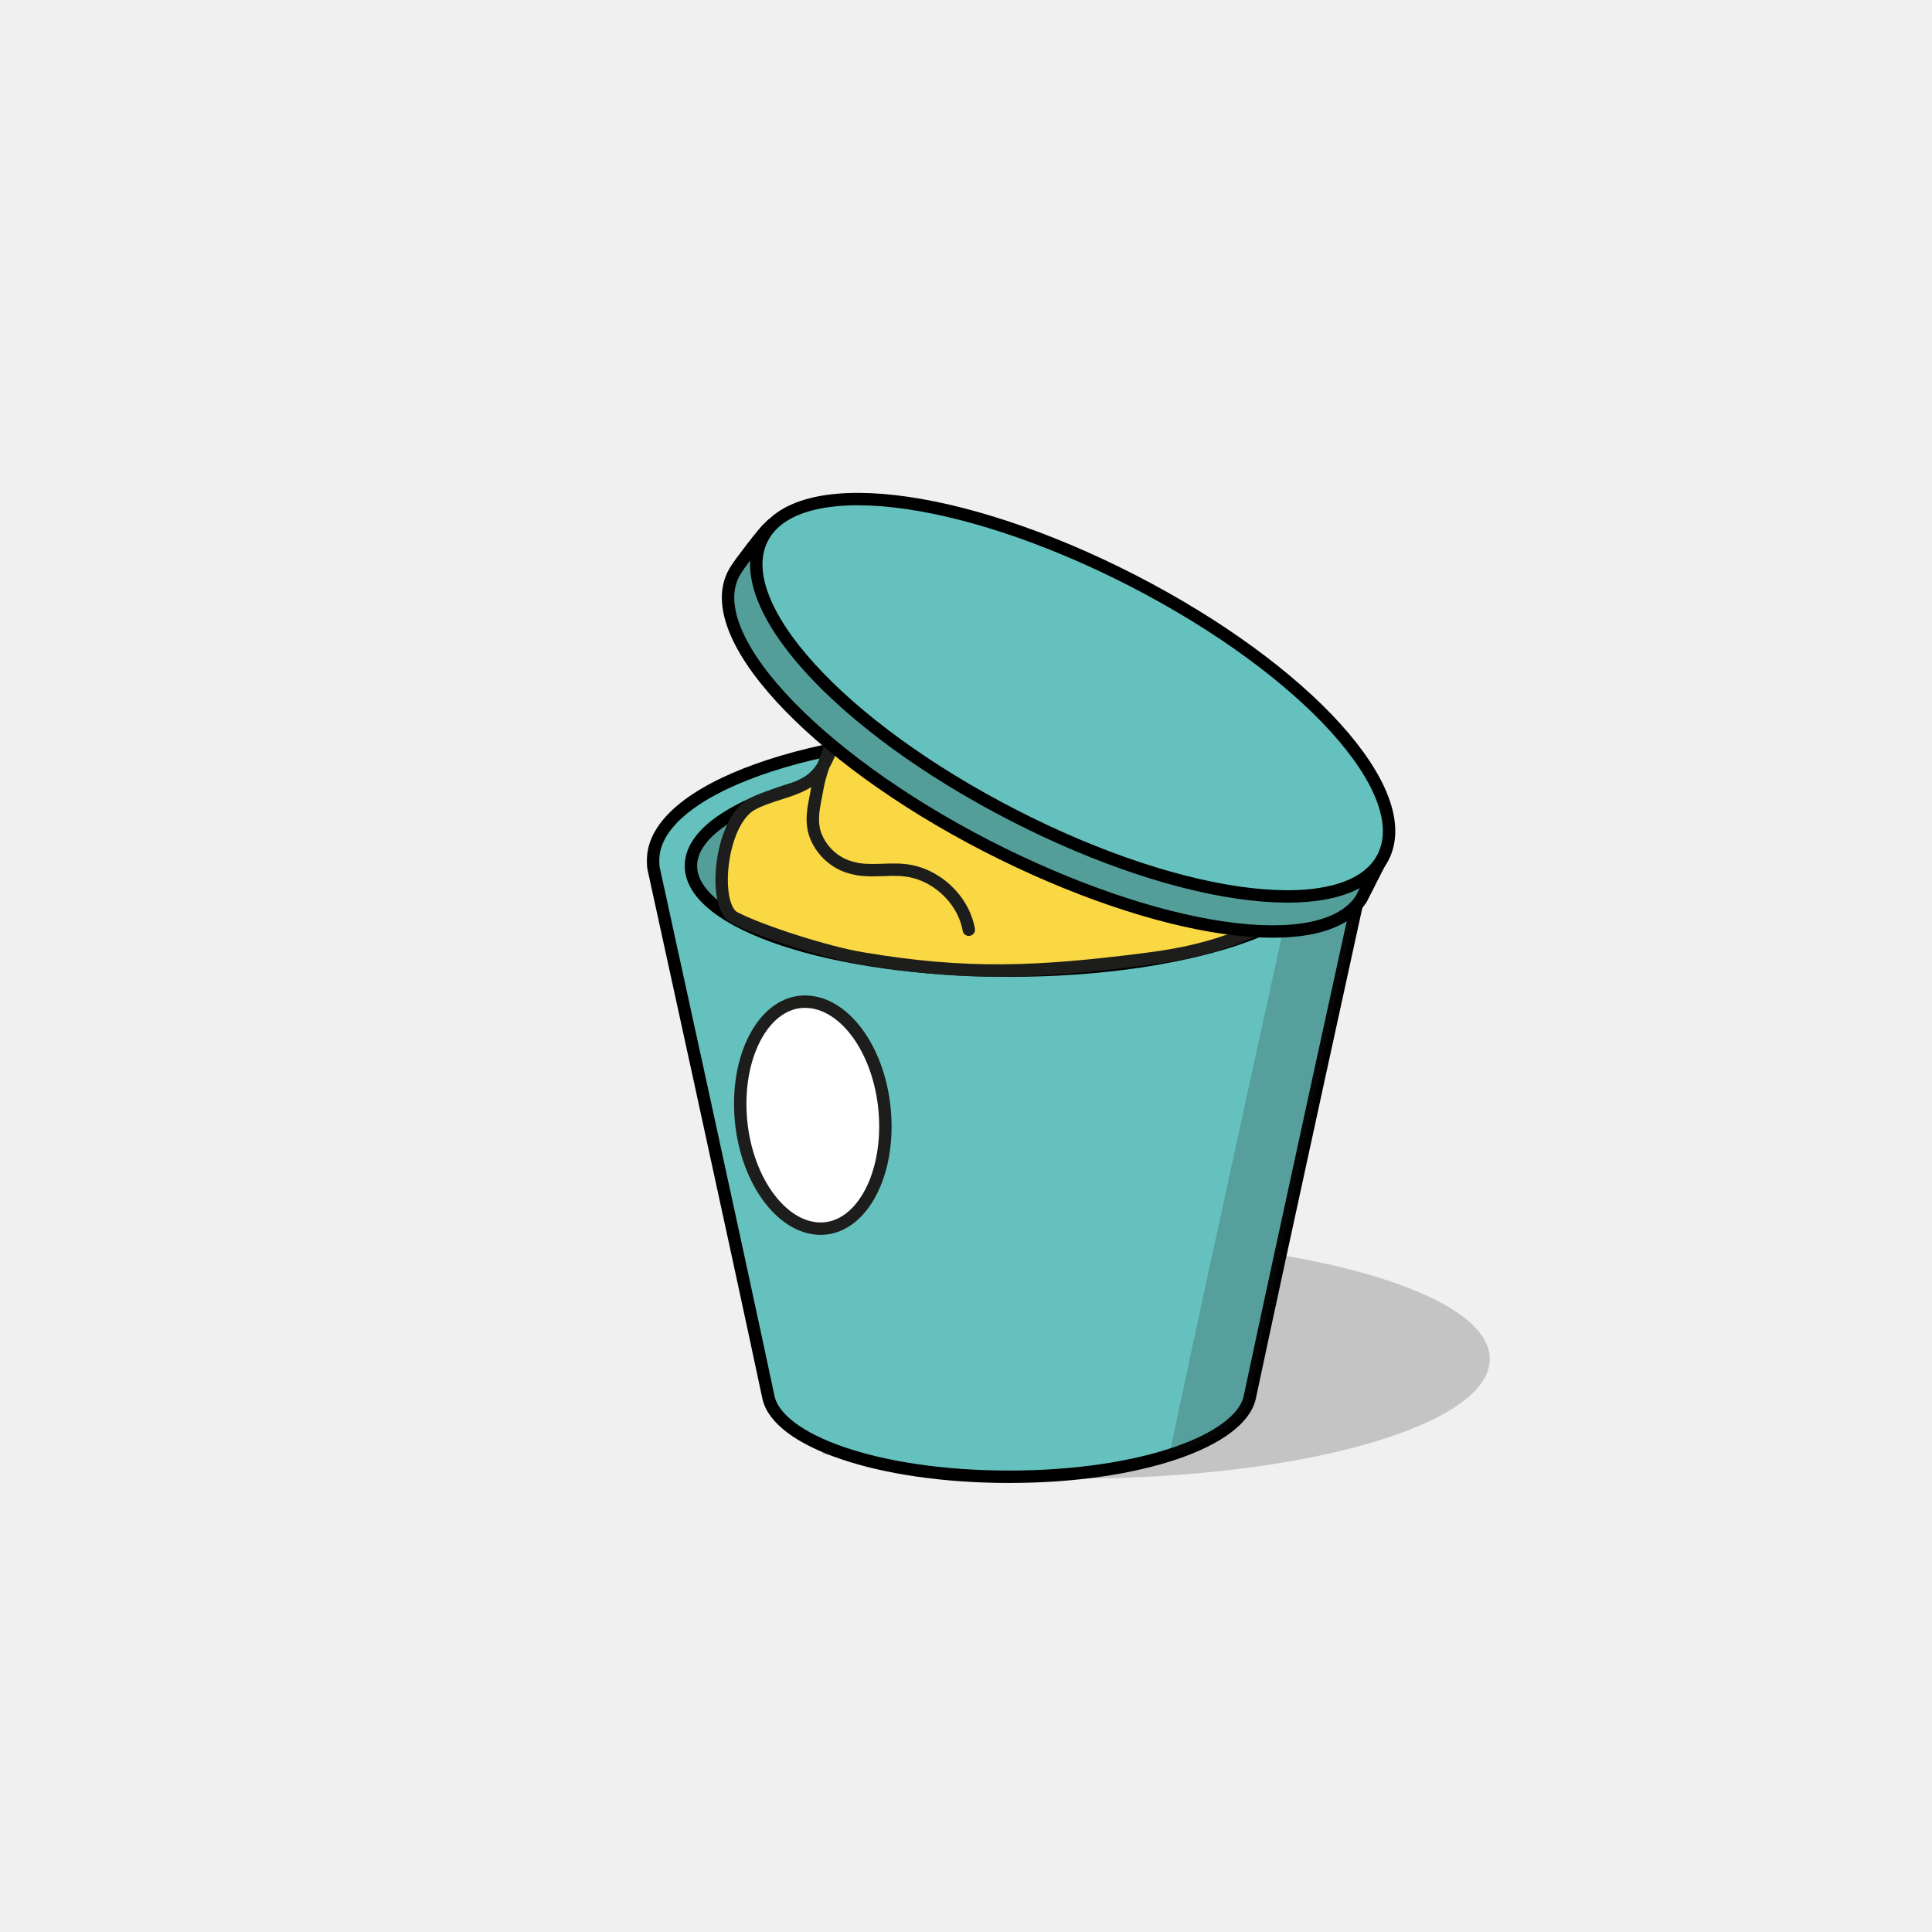
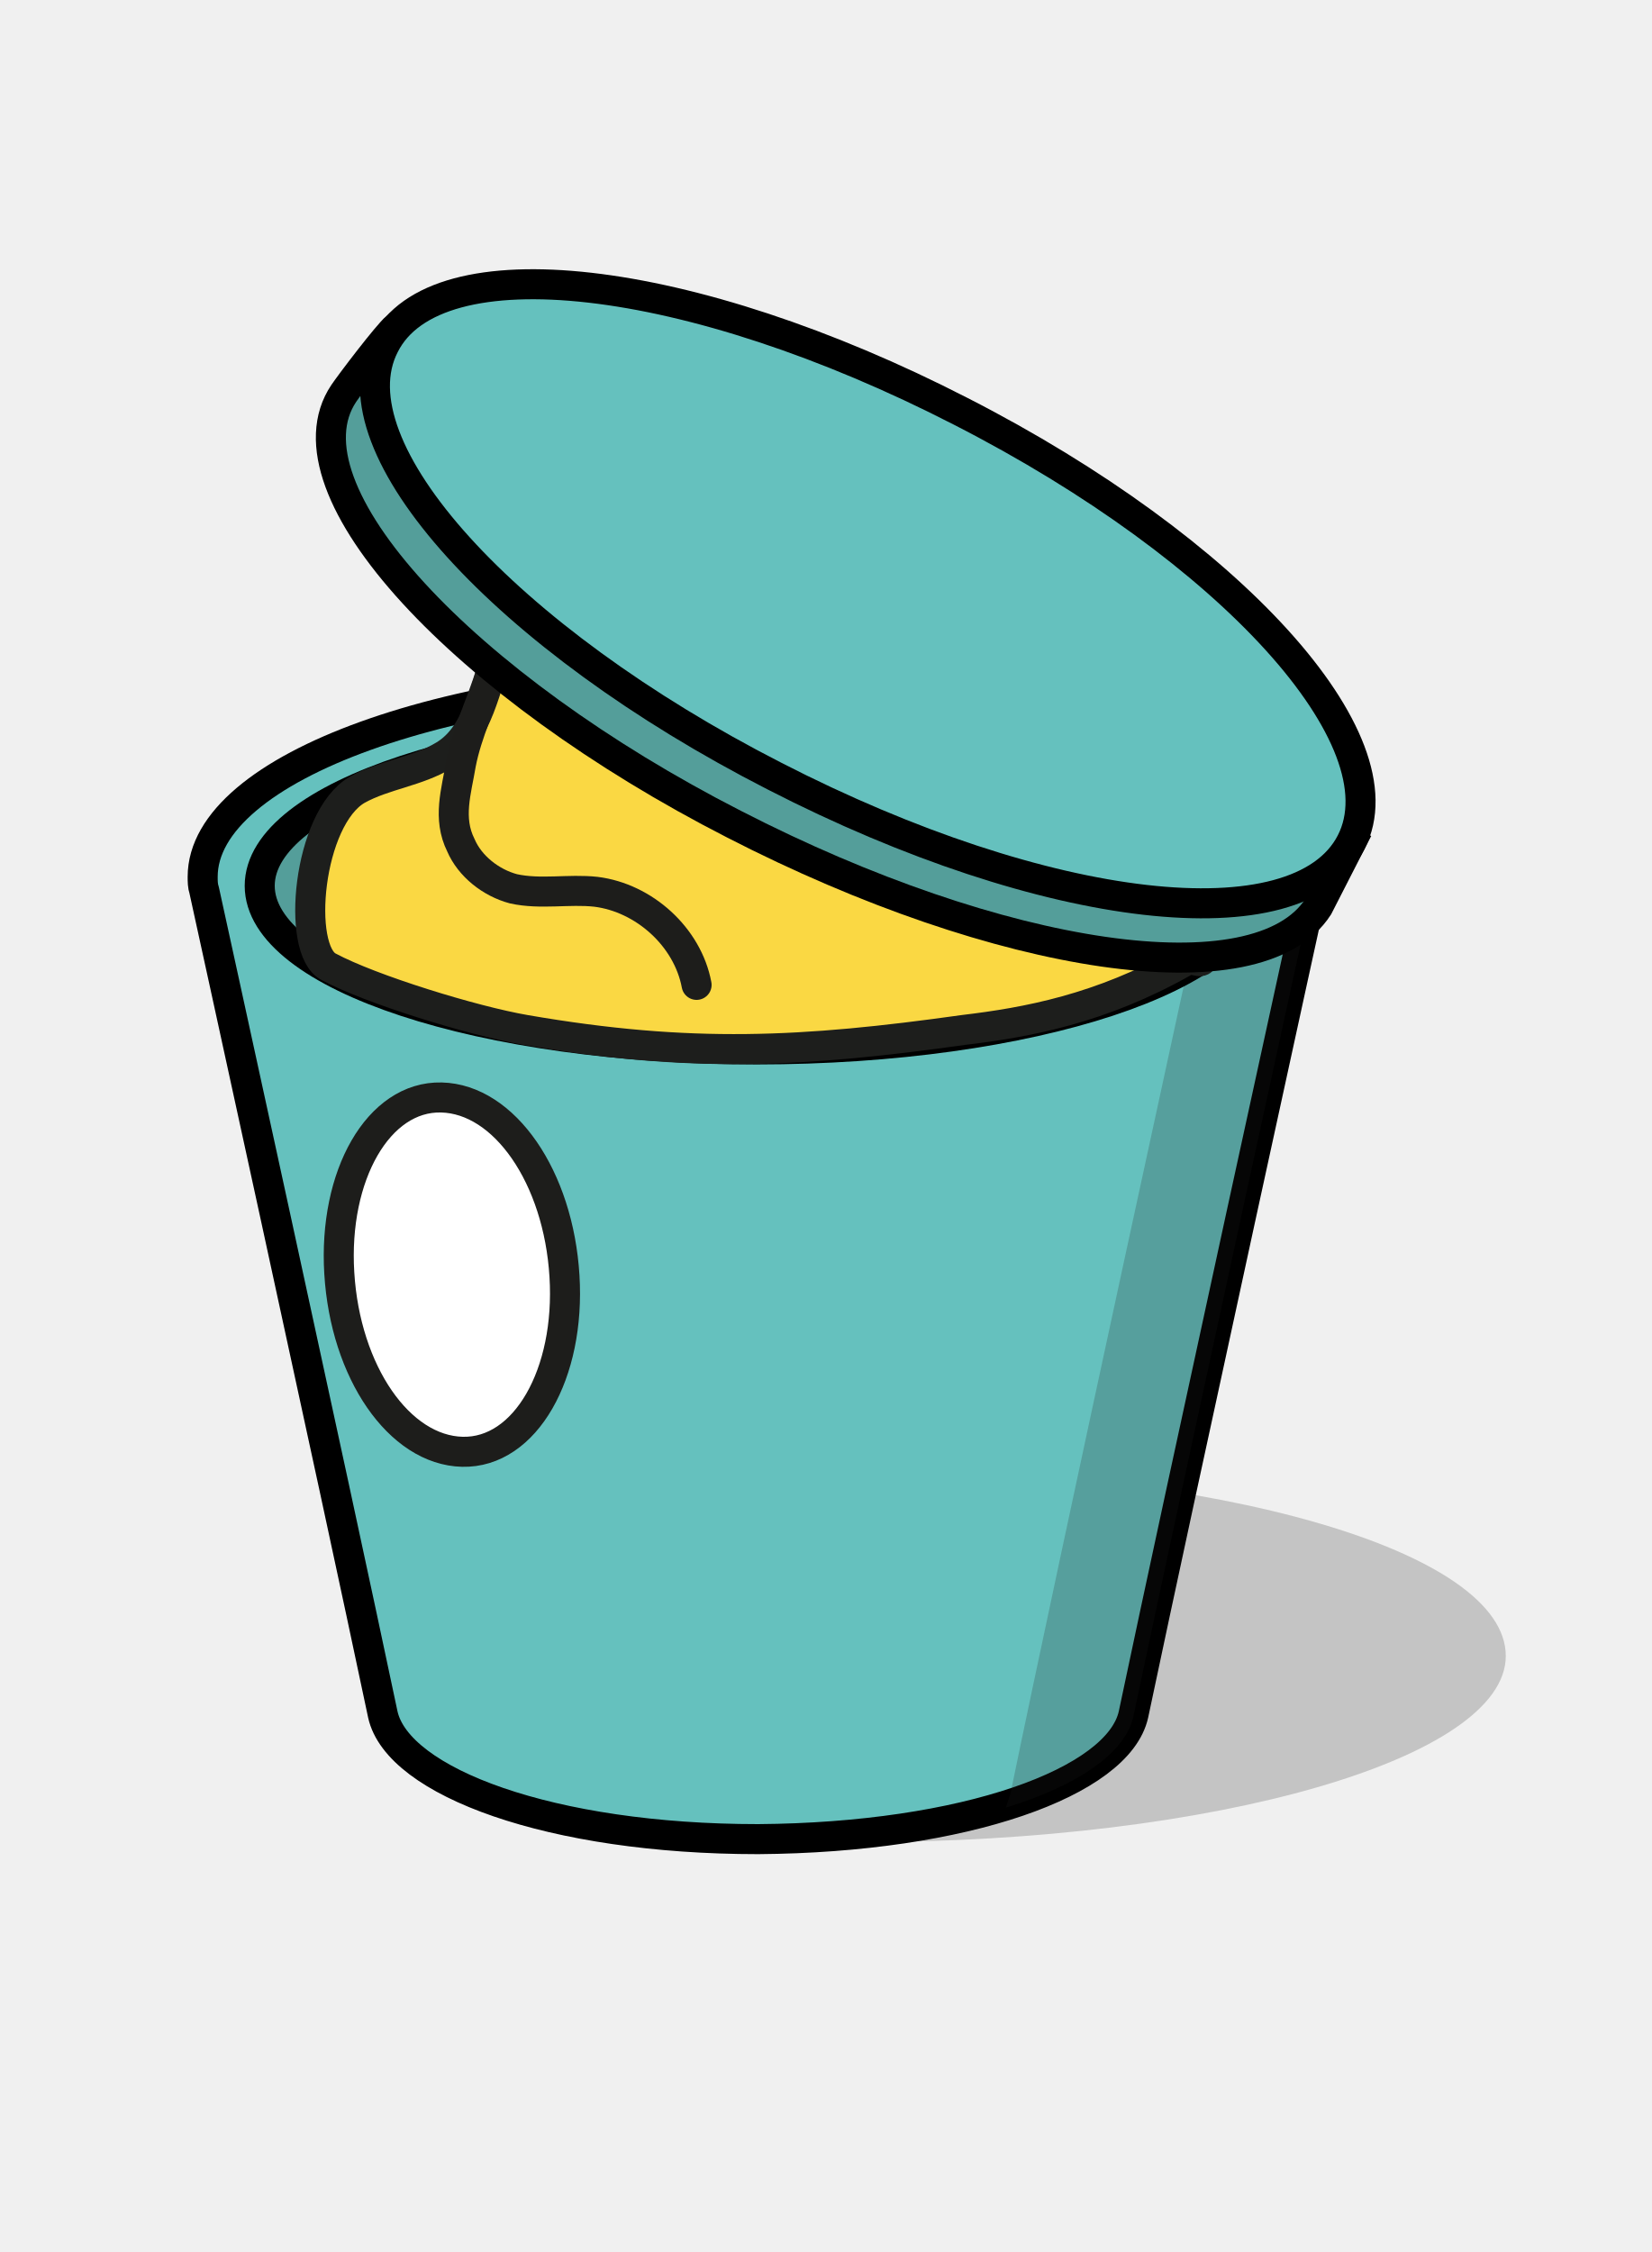
- <svg xmlns="http://www.w3.org/2000/svg" version="1.1" id="Capa_1" x="0px" y="0px" viewBox="0 0 311.5 311.5" style="enable-background:new 0 0 311.5 311.5;" xml:space="preserve">
+ <svg xmlns="http://www.w3.org/2000/svg" version="1.1" id="Capa_1" x="0px" y="0px" viewBox="0 0 110 150" style="enable-background:new 0 0 110 150;" xml:space="preserve">
  <style type="text/css">
- 	.st0{enable-background:new    ;}
- 	.st1{clip-path:url(#SVGID_2_);enable-background:new    ;}
- 	.st2{fill:#131412;}
- 	.st3{fill:#131312;}
- 	.st4{fill:#121311;}
- 	.st5{fill:#D3B63C;stroke:#1D1E1C;stroke-width:2;stroke-linecap:round;stroke-linejoin:round;stroke-miterlimit:10;}
- 	.st6{fill:#E84E42;stroke:#1D1E1C;stroke-width:2;stroke-linecap:round;stroke-linejoin:round;stroke-miterlimit:10;}
- 	.st7{fill:#1D1D1B;stroke:#1D1D1B;stroke-width:1.5;stroke-linecap:round;stroke-linejoin:round;stroke-miterlimit:10;}
- 	.st8{fill:#BBBABA;stroke:#1D1D1B;stroke-width:1.5;stroke-linecap:square;stroke-miterlimit:10;}
- 	.st9{opacity:0.2;fill:#1D1D1B;}
- 	.st10{opacity:0.21;fill:#1D1E1C;}
- 	.st11{fill:#D3B63C;stroke:#1D1E1C;stroke-width:1.5;stroke-linecap:round;stroke-linejoin:round;stroke-miterlimit:10;}
- 	.st12{fill:#FAD843;stroke:#1D1E1C;stroke-width:1.5;stroke-linecap:round;stroke-linejoin:round;stroke-miterlimit:10;}
- 	.st13{fill:#E84E42;stroke:#1D1E1C;stroke-width:1.5;stroke-linecap:round;stroke-linejoin:round;stroke-miterlimit:10;}
- 	.st14{fill:#FFFFFF;stroke:#1D1D1B;stroke-width:1.5;stroke-miterlimit:10;}
- 	.st15{fill:#FAD843;stroke:#1D1E1C;stroke-width:2;stroke-linecap:round;stroke-linejoin:round;stroke-miterlimit:10;}
- 	.st16{fill:#FFFFFF;stroke:#1D1D1B;stroke-width:2;stroke-miterlimit:10;}
- 	.st17{opacity:0.2;}
- 	.st18{fill:#1D1D1B;}
- 	.st19{fill:none;stroke:#1D1E1C;stroke-width:1.5;stroke-miterlimit:10;}
- 	.st20{fill:#1D1E1C;stroke:#1D1E1C;stroke-width:1.5;stroke-linecap:round;stroke-linejoin:round;stroke-miterlimit:10;}
- 	.st21{fill:#4AC0EE;stroke:#1D1E1C;stroke-width:1.5;stroke-linecap:round;stroke-linejoin:round;stroke-miterlimit:10;}
- 	.st22{opacity:0.21;}
- 	.st23{fill:#1D1E1C;}
- 	.st24{fill:#4AC0EE;stroke:#1D1E1C;stroke-width:2;stroke-linecap:round;stroke-linejoin:round;stroke-miterlimit:10;}
- 	.st25{fill:#FFF8F1;stroke:#1D1E1C;stroke-width:2;stroke-linecap:round;stroke-linejoin:round;stroke-miterlimit:10;}
- 	.st26{fill:#65C1BE;stroke:#000000;stroke-width:1.5;stroke-linecap:round;stroke-linejoin:round;stroke-miterlimit:10;}
- 	.st27{fill:#FFFFFF;stroke:#1D1D1B;stroke-width:1.5;stroke-linecap:round;stroke-linejoin:round;stroke-miterlimit:10;}
- 	.st28{fill:#ADADA6;stroke:#1D1D1B;stroke-width:1.5;stroke-linecap:round;stroke-linejoin:round;stroke-miterlimit:10;}
- 	.st29{fill:#8F8D8E;stroke:#1D1D1B;stroke-width:1.5;stroke-linecap:round;stroke-linejoin:round;stroke-miterlimit:10;}
- 	.st30{fill:#DADAD2;stroke:#1D1D1B;stroke-width:1.5;stroke-linecap:round;stroke-linejoin:round;stroke-miterlimit:10;}
- 	.st31{fill:#65C1BE;stroke:#000000;stroke-width:1.5;stroke-miterlimit:10;}
- 	.st32{fill:#549E9A;stroke:#000000;stroke-width:1.5;stroke-miterlimit:10;}
- 	.st33{fill:#FFFFFF;}
- 	.st34{fill:#65C1BE;stroke:#000000;stroke-width:2;stroke-miterlimit:10;}
- 	.st35{fill:#549E9A;stroke:#000000;stroke-width:2;stroke-miterlimit:10;}
- 	.st36{fill:#65C1BE;stroke:#000000;stroke-width:2;stroke-linecap:round;stroke-linejoin:round;stroke-miterlimit:10;}
- 	.st37{clip-path:url(#SVGID_4_);}
- 	.st38{fill:#DADAD2;stroke:#1D1D1B;stroke-width:1.5;stroke-miterlimit:10;}
- 	.st39{fill:#77C6C7;stroke:#1D1D1B;stroke-width:1.5;stroke-linecap:round;stroke-linejoin:round;stroke-miterlimit:10;}
- 	.st40{fill:none;stroke:#000000;stroke-width:1.5;stroke-miterlimit:10;}
- 	.st41{fill:#F0F0F0;stroke:#1D1E1C;stroke-width:1.5;stroke-miterlimit:10;}
- 	.st42{clip-path:url(#SVGID_6_);}
- 	.st43{fill:#DADAD2;stroke:#1D1D1B;stroke-width:2;stroke-miterlimit:10;}
- 	.st44{fill:none;stroke:#1D1E1C;stroke-width:2;stroke-miterlimit:10;}
- 	.st45{fill:#77C6C7;stroke:#1D1D1B;stroke-width:2;stroke-linecap:round;stroke-linejoin:round;stroke-miterlimit:10;}
- 	.st46{fill:#DADAD2;stroke:#1D1D1B;stroke-width:2;stroke-linecap:round;stroke-linejoin:round;stroke-miterlimit:10;}
- 	.st47{fill:none;stroke:#000000;stroke-width:2;stroke-miterlimit:10;}
- 	.st48{fill:#F0F0F0;stroke:#1D1E1C;stroke-width:2;stroke-miterlimit:10;}
- 	.st49{clip-path:url(#SVGID_8_);}
- 	.st50{clip-path:url(#SVGID_10_);}
- 	.st51{fill:#DBBD3E;stroke:#1D1E1C;stroke-width:1.5;stroke-miterlimit:10;}
- 	.st52{opacity:0.23;}
- 	.st53{fill:#FAD844;stroke:#1D1E1C;stroke-width:1.5;stroke-miterlimit:10;}
- 	.st54{fill:#FFFFFF;stroke:#1D1D1B;stroke-width:2;stroke-linecap:round;stroke-linejoin:round;stroke-miterlimit:10;}
- 	.st55{fill:none;stroke:#1D1D1B;stroke-width:1.5;stroke-linecap:round;stroke-linejoin:round;stroke-miterlimit:10;}
- 	.st56{fill:none;stroke:#1D1D1B;stroke-width:2;stroke-linecap:round;stroke-linejoin:round;stroke-miterlimit:10;}
- 	.st57{fill:#333333;stroke:#1D1D1B;stroke-width:1.5;stroke-linecap:square;stroke-miterlimit:10;}
- 	.st58{fill:#1D1D1B;stroke:#1D1D1B;stroke-width:2;stroke-linecap:round;stroke-linejoin:round;stroke-miterlimit:10;}
- 	.st59{fill:#BBBABA;stroke:#1D1D1B;stroke-width:2;stroke-linecap:square;stroke-miterlimit:10;}
- 	.st60{fill:#333333;stroke:#1D1D1B;stroke-width:2;stroke-linecap:square;stroke-miterlimit:10;}
+ 	.st0{fill:#1D1D1B;stroke:#1D1D1B;stroke-width:2;stroke-linecap:round;stroke-linejoin:round;stroke-miterlimit:10;}
+ 	.st1{fill:#BBBABA;stroke:#1D1D1B;stroke-width:2;stroke-linecap:square;stroke-miterlimit:10;}
+ 	.st2{fill:#FFFFFF;stroke:#1D1D1B;stroke-width:2;stroke-miterlimit:10;}
+ 	.st3{fill:#1D1D1B;}
+ 	.st4{fill:#333333;stroke:#1D1D1B;stroke-width:2;stroke-linecap:square;stroke-miterlimit:10;}
+ 	.st5{opacity:0.2;fill:#1D1D1B;}
+ 	.st6{enable-background:new    ;}
+ 	.st7{clip-path:url(#SVGID_2_);enable-background:new    ;}
+ 	.st8{fill:#131412;}
+ 	.st9{fill:#131312;}
+ 	.st10{fill:#121311;}
+ 	.st11{fill:#D3B63C;stroke:#1D1E1C;stroke-width:2;stroke-linecap:round;stroke-linejoin:round;stroke-miterlimit:10;}
+ 	.st12{fill:#E84E42;stroke:#1D1E1C;stroke-width:2;stroke-linecap:round;stroke-linejoin:round;stroke-miterlimit:10;}
+ 	.st13{fill:#1D1D1B;stroke:#1D1D1B;stroke-width:1.5;stroke-linecap:round;stroke-linejoin:round;stroke-miterlimit:10;}
+ 	.st14{fill:#BBBABA;stroke:#1D1D1B;stroke-width:1.5;stroke-linecap:square;stroke-miterlimit:10;}
+ 	.st15{opacity:0.21;fill:#1D1E1C;}
+ 	.st16{fill:#D3B63C;stroke:#1D1E1C;stroke-width:1.5;stroke-linecap:round;stroke-linejoin:round;stroke-miterlimit:10;}
+ 	.st17{fill:#FAD843;stroke:#1D1E1C;stroke-width:1.5;stroke-linecap:round;stroke-linejoin:round;stroke-miterlimit:10;}
+ 	.st18{fill:#E84E42;stroke:#1D1E1C;stroke-width:1.5;stroke-linecap:round;stroke-linejoin:round;stroke-miterlimit:10;}
+ 	.st19{fill:#FFFFFF;stroke:#1D1D1B;stroke-width:1.5;stroke-miterlimit:10;}
+ 	.st20{fill:#FAD843;stroke:#1D1E1C;stroke-width:2;stroke-linecap:round;stroke-linejoin:round;stroke-miterlimit:10;}
+ 	.st21{opacity:0.2;}
+ 	.st22{fill:none;stroke:#1D1E1C;stroke-width:1.5;stroke-miterlimit:10;}
+ 	.st23{fill:#1D1E1C;stroke:#1D1E1C;stroke-width:1.5;stroke-linecap:round;stroke-linejoin:round;stroke-miterlimit:10;}
+ 	.st24{fill:#4AC0EE;stroke:#1D1E1C;stroke-width:1.5;stroke-linecap:round;stroke-linejoin:round;stroke-miterlimit:10;}
+ 	.st25{opacity:0.21;}
+ 	.st26{fill:#1D1E1C;}
+ 	.st27{fill:#4AC0EE;stroke:#1D1E1C;stroke-width:2;stroke-linecap:round;stroke-linejoin:round;stroke-miterlimit:10;}
+ 	.st28{fill:#FFF8F1;stroke:#1D1E1C;stroke-width:2;stroke-linecap:round;stroke-linejoin:round;stroke-miterlimit:10;}
+ 	.st29{fill:#65C1BE;stroke:#000000;stroke-width:1.5;stroke-linecap:round;stroke-linejoin:round;stroke-miterlimit:10;}
+ 	.st30{fill:#FFFFFF;stroke:#1D1D1B;stroke-width:1.5;stroke-linecap:round;stroke-linejoin:round;stroke-miterlimit:10;}
+ 	.st31{fill:#ADADA6;stroke:#1D1D1B;stroke-width:1.5;stroke-linecap:round;stroke-linejoin:round;stroke-miterlimit:10;}
+ 	.st32{fill:#8F8D8E;stroke:#1D1D1B;stroke-width:1.5;stroke-linecap:round;stroke-linejoin:round;stroke-miterlimit:10;}
+ 	.st33{fill:#DADAD2;stroke:#1D1D1B;stroke-width:1.5;stroke-linecap:round;stroke-linejoin:round;stroke-miterlimit:10;}
+ 	.st34{fill:#65C1BE;stroke:#000000;stroke-width:1.5;stroke-miterlimit:10;}
+ 	.st35{fill:#549E9A;stroke:#000000;stroke-width:1.5;stroke-miterlimit:10;}
+ 	.st36{fill:#FFFFFF;}
+ 	.st37{fill:#65C1BE;stroke:#000000;stroke-width:2;stroke-miterlimit:10;}
+ 	.st38{fill:#549E9A;stroke:#000000;stroke-width:2;stroke-miterlimit:10;}
+ 	.st39{fill:#65C1BE;stroke:#000000;stroke-width:2;stroke-linecap:round;stroke-linejoin:round;stroke-miterlimit:10;}
+ 	.st40{clip-path:url(#SVGID_4_);}
+ 	.st41{fill:#DADAD2;stroke:#1D1D1B;stroke-width:1.5;stroke-miterlimit:10;}
+ 	.st42{fill:#77C6C7;stroke:#1D1D1B;stroke-width:1.5;stroke-linecap:round;stroke-linejoin:round;stroke-miterlimit:10;}
+ 	.st43{fill:none;stroke:#000000;stroke-width:1.5;stroke-miterlimit:10;}
+ 	.st44{fill:#F0F0F0;stroke:#1D1E1C;stroke-width:1.5;stroke-miterlimit:10;}
+ 	.st45{clip-path:url(#SVGID_6_);}
+ 	.st46{fill:#DADAD2;stroke:#1D1D1B;stroke-width:2;stroke-miterlimit:10;}
+ 	.st47{fill:none;stroke:#1D1E1C;stroke-width:2;stroke-miterlimit:10;}
+ 	.st48{fill:#77C6C7;stroke:#1D1D1B;stroke-width:2;stroke-linecap:round;stroke-linejoin:round;stroke-miterlimit:10;}
+ 	.st49{fill:#DADAD2;stroke:#1D1D1B;stroke-width:2;stroke-linecap:round;stroke-linejoin:round;stroke-miterlimit:10;}
+ 	.st50{fill:none;stroke:#000000;stroke-width:2;stroke-miterlimit:10;}
+ 	.st51{fill:#F0F0F0;stroke:#1D1E1C;stroke-width:2;stroke-miterlimit:10;}
+ 	.st52{clip-path:url(#SVGID_8_);}
+ 	.st53{clip-path:url(#SVGID_10_);}
+ 	.st54{fill:#DBBD3E;stroke:#1D1E1C;stroke-width:1.5;stroke-miterlimit:10;}
+ 	.st55{opacity:0.23;}
+ 	.st56{fill:#FAD844;stroke:#1D1E1C;stroke-width:1.5;stroke-miterlimit:10;}
+ 	.st57{fill:#FFFFFF;stroke:#1D1D1B;stroke-width:2;stroke-linecap:round;stroke-linejoin:round;stroke-miterlimit:10;}
+ 	.st58{fill:none;stroke:#1D1D1B;stroke-width:1.5;stroke-linecap:round;stroke-linejoin:round;stroke-miterlimit:10;}
+ 	.st59{fill:none;stroke:#1D1D1B;stroke-width:2;stroke-linecap:round;stroke-linejoin:round;stroke-miterlimit:10;}
+ 	.st60{fill:#333333;stroke:#1D1D1B;stroke-width:1.5;stroke-linecap:square;stroke-miterlimit:10;}
	.st61{fill:#FFFFFF;stroke:#1D1D1B;stroke-width:1.55;stroke-miterlimit:10;}
	.st62{fill:#DBBD3E;stroke:#1D1E1C;stroke-width:2;stroke-miterlimit:10;}
	.st63{fill:#FAD844;stroke:#1D1E1C;stroke-width:2;stroke-miterlimit:10;}
	.st64{fill:none;stroke:#1D1E1C;stroke-width:1.5;stroke-linecap:round;stroke-linejoin:round;stroke-miterlimit:10;}
	.st65{fill:none;stroke:#1D1E1C;stroke-width:2;stroke-linecap:round;stroke-linejoin:round;stroke-miterlimit:10;}
	.st66{fill:url(#);}
	.st67{fill:#FFFFFF;stroke:#1D1E1C;stroke-width:1.5;stroke-linecap:round;stroke-linejoin:round;stroke-miterlimit:10;}
	.st68{fill:#CC413A;stroke:#1D1E1C;stroke-width:1.5;stroke-linecap:round;stroke-linejoin:round;stroke-miterlimit:10;}
	.st69{opacity:0.26;fill:#1D1E1C;}
	.st70{fill:#EEEEEE;stroke:#1D1E1C;stroke-width:1.5;stroke-miterlimit:10;}
	.st71{fill:#1D1E1C;stroke:#1D1E1C;stroke-width:1.5;stroke-miterlimit:10;}
	.st72{fill:#C1C1BF;stroke:#1D1D1B;stroke-width:1.5;stroke-linecap:round;stroke-linejoin:round;stroke-miterlimit:10;}
	.st73{fill:#AFAFA8;stroke:#1D1D1B;stroke-width:1.5;stroke-linecap:round;stroke-linejoin:round;stroke-miterlimit:10;}
	.st74{fill:#C1C1BF;}
	.st75{fill:#1D1E1C;stroke:#1D1E1C;stroke-width:2;stroke-linecap:round;stroke-linejoin:round;stroke-miterlimit:10;}
	.st76{fill:#549E9A;stroke:#000000;stroke-width:2;stroke-linecap:round;stroke-linejoin:round;stroke-miterlimit:10;}
	.st77{fill:#ADADA6;stroke:#1D1D1B;stroke-width:2;stroke-linecap:round;stroke-linejoin:round;stroke-miterlimit:10;}
	.st78{fill:#8F8D8E;stroke:#1D1D1B;stroke-width:2;stroke-linecap:round;stroke-linejoin:round;stroke-miterlimit:10;}
	.st79{clip-path:url(#SVGID_12_);enable-background:new    ;}
	.st80{fill:#0F0F0E;}
	.st81{clip-path:url(#SVGID_14_);enable-background:new    ;}
	.st82{fill:#111110;}
	.st83{fill:#10100F;}
	.st84{fill:#484747;}
	.st85{clip-path:url(#SVGID_16_);enable-background:new    ;}
	.st86{fill:#4A494A;}
	.st87{fill:#151513;}
	.st88{clip-path:url(#SVGID_18_);enable-background:new    ;}
	.st89{fill:#121211;}
	.st90{fill:#131311;}
	.st91{clip-path:url(#SVGID_20_);enable-background:new    ;}
	.st92{clip-path:url(#SVGID_22_);enable-background:new    ;}
	.st93{clip-path:url(#SVGID_24_);enable-background:new    ;}
	.st94{fill:#656465;}
	.st95{clip-path:url(#SVGID_26_);enable-background:new    ;}
	.st96{fill:#595758;}
	.st97{fill:#5C5A5B;}
	.st98{fill:#5E5D5E;}
	.st99{clip-path:url(#SVGID_28_);enable-background:new    ;}
	.st100{fill:#565555;}
	.st101{fill:#535252;}
	.st102{fill:#504F50;}
	.st103{fill:#4D4C4D;}
	.st104{clip-path:url(#SVGID_30_);enable-background:new    ;}
	.st105{clip-path:url(#SVGID_32_);enable-background:new    ;}
	.st106{clip-path:url(#SVGID_34_);enable-background:new    ;}
	.st107{clip-path:url(#SVGID_36_);enable-background:new    ;}
	.st108{fill:#484748;}
	.st109{clip-path:url(#SVGID_38_);enable-background:new    ;}
	.st110{clip-path:url(#SVGID_40_);enable-background:new    ;}
	.st111{clip-path:url(#SVGID_42_);enable-background:new    ;}
	.st112{clip-path:url(#SVGID_44_);enable-background:new    ;}
	.st113{clip-path:url(#SVGID_46_);enable-background:new    ;}
	.st114{clip-path:url(#SVGID_48_);enable-background:new    ;}
	.st115{clip-path:url(#SVGID_50_);enable-background:new    ;}
	.st116{clip-path:url(#SVGID_52_);enable-background:new    ;}
	.st117{clip-path:url(#SVGID_54_);enable-background:new    ;}
	.st118{clip-path:url(#SVGID_56_);enable-background:new    ;}
	.st119{clip-path:url(#SVGID_58_);enable-background:new    ;}
	.st120{clip-path:url(#SVGID_60_);enable-background:new    ;}
	.st121{clip-path:url(#SVGID_62_);enable-background:new    ;}
	.st122{clip-path:url(#SVGID_64_);enable-background:new    ;}
	.st123{clip-path:url(#SVGID_66_);enable-background:new    ;}
	.st124{clip-path:url(#SVGID_68_);enable-background:new    ;}
	.st125{fill:#595859;}
	.st126{clip-path:url(#SVGID_70_);enable-background:new    ;}
	.st127{clip-path:url(#SVGID_72_);enable-background:new    ;}
	.st128{clip-path:url(#SVGID_74_);enable-background:new    ;}
	.st129{fill:#585758;}
	.st130{clip-path:url(#SVGID_76_);enable-background:new    ;}
	.st131{clip-path:url(#SVGID_78_);enable-background:new    ;}
	.st132{clip-path:url(#SVGID_80_);enable-background:new    ;}
	.st133{clip-path:url(#SVGID_82_);enable-background:new    ;}
	.st134{clip-path:url(#SVGID_84_);enable-background:new    ;}
	.st135{clip-path:url(#SVGID_86_);enable-background:new    ;}
	.st136{clip-path:url(#SVGID_88_);enable-background:new    ;}
	.st137{clip-path:url(#SVGID_90_);enable-background:new    ;}
	.st138{clip-path:url(#SVGID_92_);enable-background:new    ;}
	.st139{clip-path:url(#SVGID_94_);enable-background:new    ;}
	.st140{clip-path:url(#SVGID_96_);enable-background:new    ;}
	.st141{clip-path:url(#SVGID_98_);enable-background:new    ;}
	.st142{clip-path:url(#SVGID_100_);enable-background:new    ;}
	.st143{clip-path:url(#SVGID_102_);enable-background:new    ;}
	.st144{clip-path:url(#SVGID_104_);enable-background:new    ;}
	.st145{clip-path:url(#SVGID_106_);enable-background:new    ;}
	.st146{fill:#7D7B7C;}
	.st147{fill:#191918;}
	.st148{clip-path:url(#SVGID_108_);enable-background:new    ;}
	.st149{clip-path:url(#SVGID_110_);enable-background:new    ;}
	.st150{clip-path:url(#SVGID_112_);enable-background:new    ;}
	.st151{clip-path:url(#SVGID_114_);enable-background:new    ;}
	.st152{clip-path:url(#SVGID_116_);enable-background:new    ;}
	.st153{clip-path:url(#SVGID_118_);enable-background:new    ;}
	.st154{clip-path:url(#SVGID_120_);enable-background:new    ;}
	.st155{clip-path:url(#SVGID_122_);enable-background:new    ;}
	.st156{clip-path:url(#SVGID_124_);enable-background:new    ;}
	.st157{clip-path:url(#SVGID_126_);enable-background:new    ;}
	.st158{clip-path:url(#SVGID_128_);enable-background:new    ;}
	.st159{clip-path:url(#SVGID_130_);enable-background:new    ;}
	.st160{fill:#FFFFFF;stroke:#1D1D1B;stroke-width:2;stroke-linecap:round;stroke-miterlimit:10;}
+ 	.st161{fill:#FFF8F1;}
+ 	.st162{fill:#D3B63C;}
+ 	.st163{fill:#FAD843;}
</style>
-   <path class="st10" d="M173.3,199.8c-15.3,0-29.4,1.5-40.7,4v30.6c11.3,2.5,25.4,4,40.7,4c36.9,0,66.9-8.6,66.9-19.3  C240.2,208.5,210.2,199.8,173.3,199.8z" />
-   <path class="st36" d="M105.3,138.7c0-11.4,25.7-20.6,57.4-20.6c31.7,0,57.4,9.2,57.4,20.6c0,0.5-0.1,0.9-0.1,1.4h0  c0,0-13.5,61.6-18.5,85.2c-1.5,6.9-17.4,12.8-38.8,12.8c-21.4,0-37.3-5.9-38.8-12.8c-5-23.6-18.5-85.2-18.5-85.2h0  C105.3,139.6,105.3,139.2,105.3,138.7z" />
-   <g class="st22">
-     <path class="st23" d="M208.7,141.7L208.7,141.7c0.1-0.5,0.1-1,0.1-1.5c0-6.7-26.9-17.8-40.6-17.5c-16.3,0.3-16.3-4.3-13.2-4.5   c2.5-0.1,5.1-0.2,7.7-0.2c31.7,0,57.4,9.2,57.4,20.6c0,0.5-0.1,0.9-0.1,1.4h0c0,0-13.5,61.6-18.5,85.2c-0.8,3.7-5.6,7.1-13.2,9.4   c0.2-0.4,0.4-0.9,0.5-1.3C194.1,208,208.7,141.7,208.7,141.7z" />
+   <g>
+     <g>
+       <g>
+         <g>
+           <g>
+             <path class="st78" d="M67.3,74.8l-5.6-0.1c-0.5-2-1.3-3.9-2.4-5.7l3.9-4c-1.6-2.3-3.7-4.4-6-6l-4,3.9c-0.9-0.5-1.8-1-2.8-1.4       c-1-0.4-2-0.7-2.9-1l-0.1-5.6c-2.9-0.5-5.8-0.5-8.5,0l-0.1,5.6c-2,0.5-3.9,1.3-5.7,2.4l-4-3.9c-2.3,1.6-4.4,3.7-6,6l3.9,4       c-0.5,0.9-1,1.8-1.4,2.8c-0.4,1-0.7,2-1,2.9l-5.6,0.1c-0.5,2.9-0.5,5.8,0,8.5l5.6,0.1c0.5,2,1.3,3.9,2.4,5.7l-3.9,4       c1.6,2.3,3.7,4.4,6,6l4-3.9c0.9,0.5,1.8,1,2.8,1.4c1,0.4,2,0.7,2.9,1l0.1,5.6c2.9,0.5,5.8,0.5,8.5,0l0.1-5.6       c2-0.5,3.9-1.3,5.7-2.4l4,3.9c2.3-1.6,4.4-3.7,6-6l-3.9-4c0.5-0.9,1-1.8,1.4-2.8c0.4-1,0.7-2,1-2.9l5.6-0.1       C67.8,80.5,67.8,77.6,67.3,74.8z M54,83.6c-2.5,6.1-9.4,8.9-15.5,6.4c-6.1-2.5-8.9-9.4-6.4-15.5c2.5-6.1,9.4-8.9,15.5-6.4       C53.6,70.6,56.5,77.6,54,83.6z" />
+           </g>
+         </g>
+       </g>
+     </g>
  </g>
-   <ellipse class="st35" cx="162.7" cy="139.6" rx="51.3" ry="16.9" />
-   <path class="st16" d="M142.7,179.9c0.6,10.1-4.1,18.3-10.5,18.2c-6.4-0.1-12.2-8.3-12.8-18.4c-0.6-10.1,4.1-18.3,10.5-18.2  C136.4,161.6,142.1,169.8,142.7,179.9z" />
-   <path class="st15" d="M121.2,129.7c2.9-1.6,6.2-1.9,9-3.6c3.6-2.2,4.2-7.2,5.7-11.1c2.7-6.8,9-11.4,15-15.5  c4.8-3.4,10.4-6.9,16.2-5.6c4.3,1,7.5,4.4,10.4,7.8c10.8,12.7,20.4,26.4,28.5,40.9c0.6,1.1,2.9,3.2,2.9,4.4c-0.1,1.4-0.9,0-2.1,0.7  c-8.5,4.8-16.1,6.2-22.6,7c-16.7,2.1-28.3,2.7-45.3-0.2c-5.4-0.9-15.9-4.2-20.4-6.5C114.8,146.3,116,132.6,121.2,129.7z" />
-   <path class="st56" d="M156.2,149.9c-0.9-5-5.4-9.1-10.4-9.6c-2.8-0.3-5.8,0.4-8.5-0.4c-2.4-0.6-4.4-2.3-5.5-4.5  c-1.4-2.8-0.5-5.5,0-8.4c0.6-3.3,2.1-6.3,3.1-9.5" />
+   <path class="st15" d="M57.3,97.8c-9.9,0-19,1-26.2,2.6v19.7c7.3,1.6,16.3,2.6,26.2,2.6c23.8,0,43-5.6,43-12.4  C100.3,103.3,81.1,97.8,57.3,97.8z" />
  <g>
-     <path class="st35" d="M124.1,84.9c-0.9,0.8-4.8,5.9-5.4,6.9c-6.6,10,12.4,30.2,40.4,44.6c27.5,14.1,54.2,18.2,60.4,8.5l3.4-6.7   L124.1,84.9z" />
-     <path class="st36" d="M223,138.2c5.4-10.6-12.4-30.2-40.4-44.6c-28.1-14.4-54.3-17.4-59.7-6.8c-5.4,10.6,12.4,30.2,40.4,44.6   C191.3,145.8,217.6,148.8,223,138.2z" />
+     <path class="st39" d="M13.5,58.4c0-7.3,16.6-13.3,37-13.3c20.4,0,37,6,37,13.3c0,0.3,0,0.6-0.1,0.9h0c0,0-8.7,39.7-11.9,54.9   c-1,4.5-11.2,8.2-25,8.3c-13.8,0-24-3.8-25-8.3C22.3,99,13.6,59.3,13.6,59.3h0C13.5,59,13.5,58.7,13.5,58.4z" />
+     <g class="st25">
+       <path class="st26" d="M80,60.4L80,60.4c0-0.3,0.1-0.6,0.1-0.9c0-4.3-17.3-11.4-26.1-11.3c-10.5,0.2-10.5-2.8-8.5-2.9    c1.6-0.1,3.3-0.1,5-0.1c20.4,0,37,6,37,13.3c0,0.3,0,0.6-0.1,0.9h0c0,0-8.7,39.7-11.9,54.9c-0.5,2.4-3.6,4.6-8.5,6.1    c0.1-0.3,0.2-0.6,0.3-0.9C70.7,103,80,60.4,80,60.4z" />
+     </g>
+     <ellipse class="st38" cx="50.4" cy="59" rx="33.1" ry="10.9" />
+   </g>
+   <path class="st2" d="M37.6,85c0.4,6.5-2.6,11.8-6.8,11.7s-7.8-5.3-8.2-11.9c-0.4-6.5,2.6-11.8,6.8-11.7S37.2,78.4,37.6,85z" />
+   <path class="st20" d="M23.8,52.6c1.8-1,4-1.2,5.8-2.3c2.3-1.4,2.7-4.6,3.7-7.2c1.7-4.4,5.8-7.3,9.6-10c3.1-2.2,6.7-4.4,10.4-3.6  c2.8,0.6,4.8,2.8,6.7,5c6.9,8.2,13.1,17,18.4,26.3c0.4,0.7,1.9,2,1.8,2.8c-0.1,0.9-0.6,0-1.4,0.5c-5.5,3.1-10.4,4-14.6,4.5  C53.5,70.1,46,70.5,35,68.6c-3.5-0.6-10.3-2.7-13.1-4.2C19.7,63.3,20.5,54.5,23.8,52.6z" />
+   <path class="st59" d="M46.4,65.6c-0.6-3.2-3.5-5.8-6.7-6.2c-1.8-0.2-3.7,0.2-5.5-0.2c-1.5-0.4-2.9-1.5-3.5-2.9  c-0.9-1.8-0.3-3.6,0-5.4c0.4-2.1,1.4-4.1,2-6.1" />
+   <g>
+     <path class="st38" d="M26.4,21.8c-0.6,0.5-3.1,3.8-3.5,4.4c-4.3,6.4,8,19.5,26,28.7c17.7,9.1,34.9,11.7,38.9,5.5l2.2-4.3L26.4,21.8   z" />
+     <path class="st39" d="M90,56.1c3.5-6.8-8-19.5-26-28.7C45.9,18.1,29,16.2,25.6,23c-3.5,6.8,8,19.5,26,28.7   C69.7,61,86.5,62.9,90,56.1z" />
  </g>
</svg>
